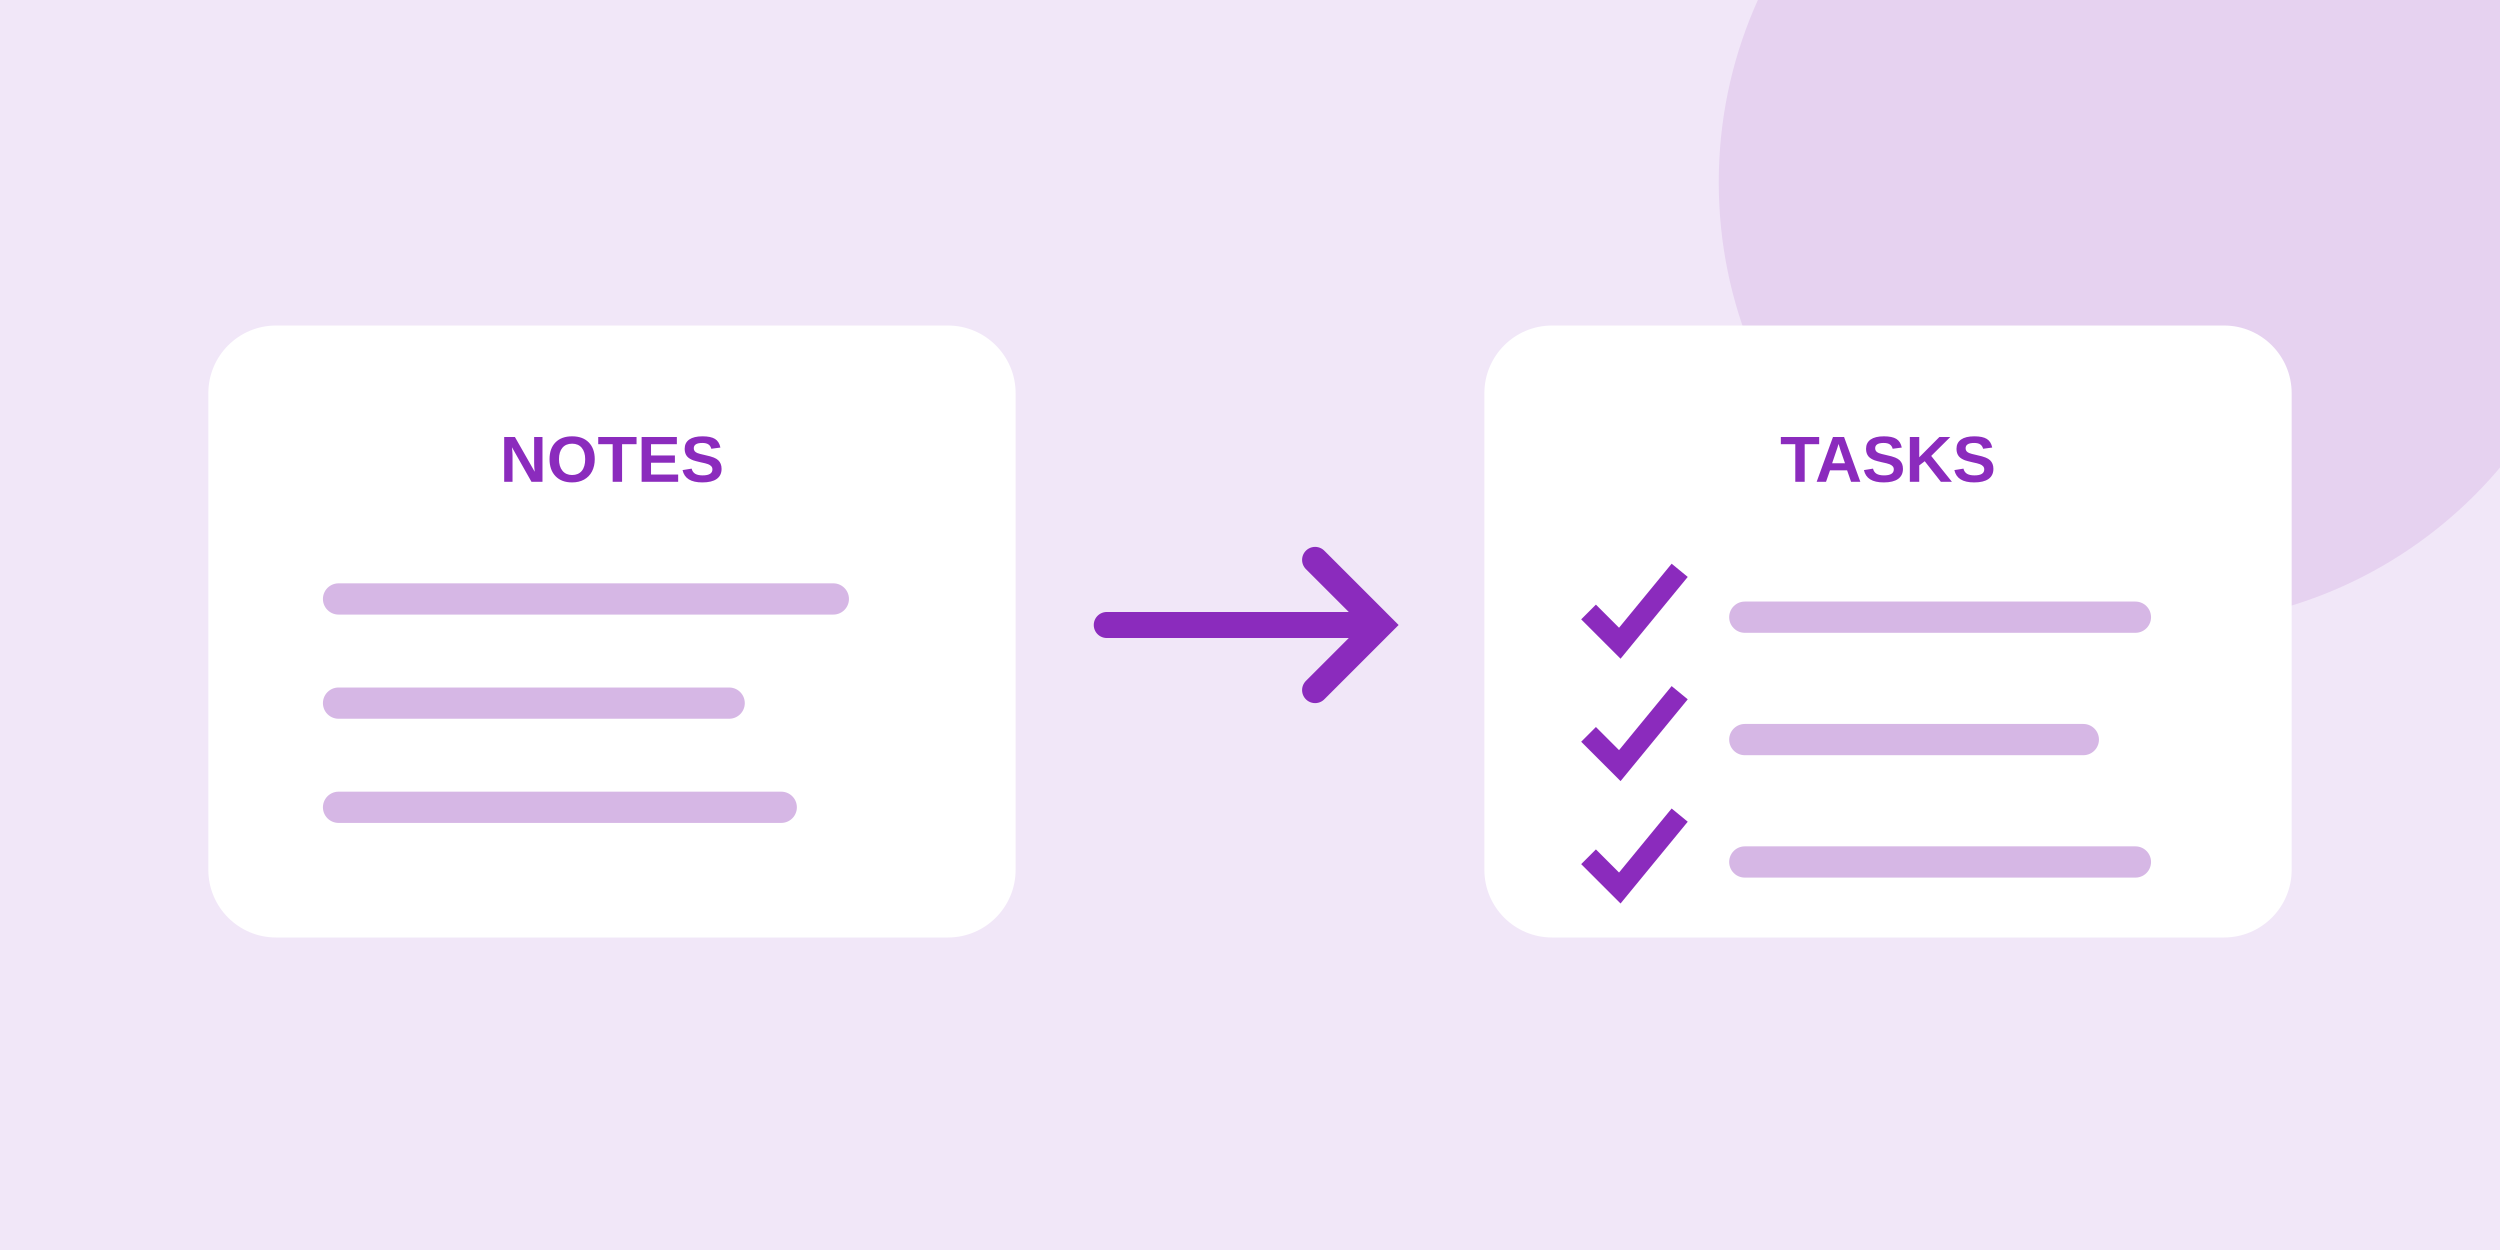
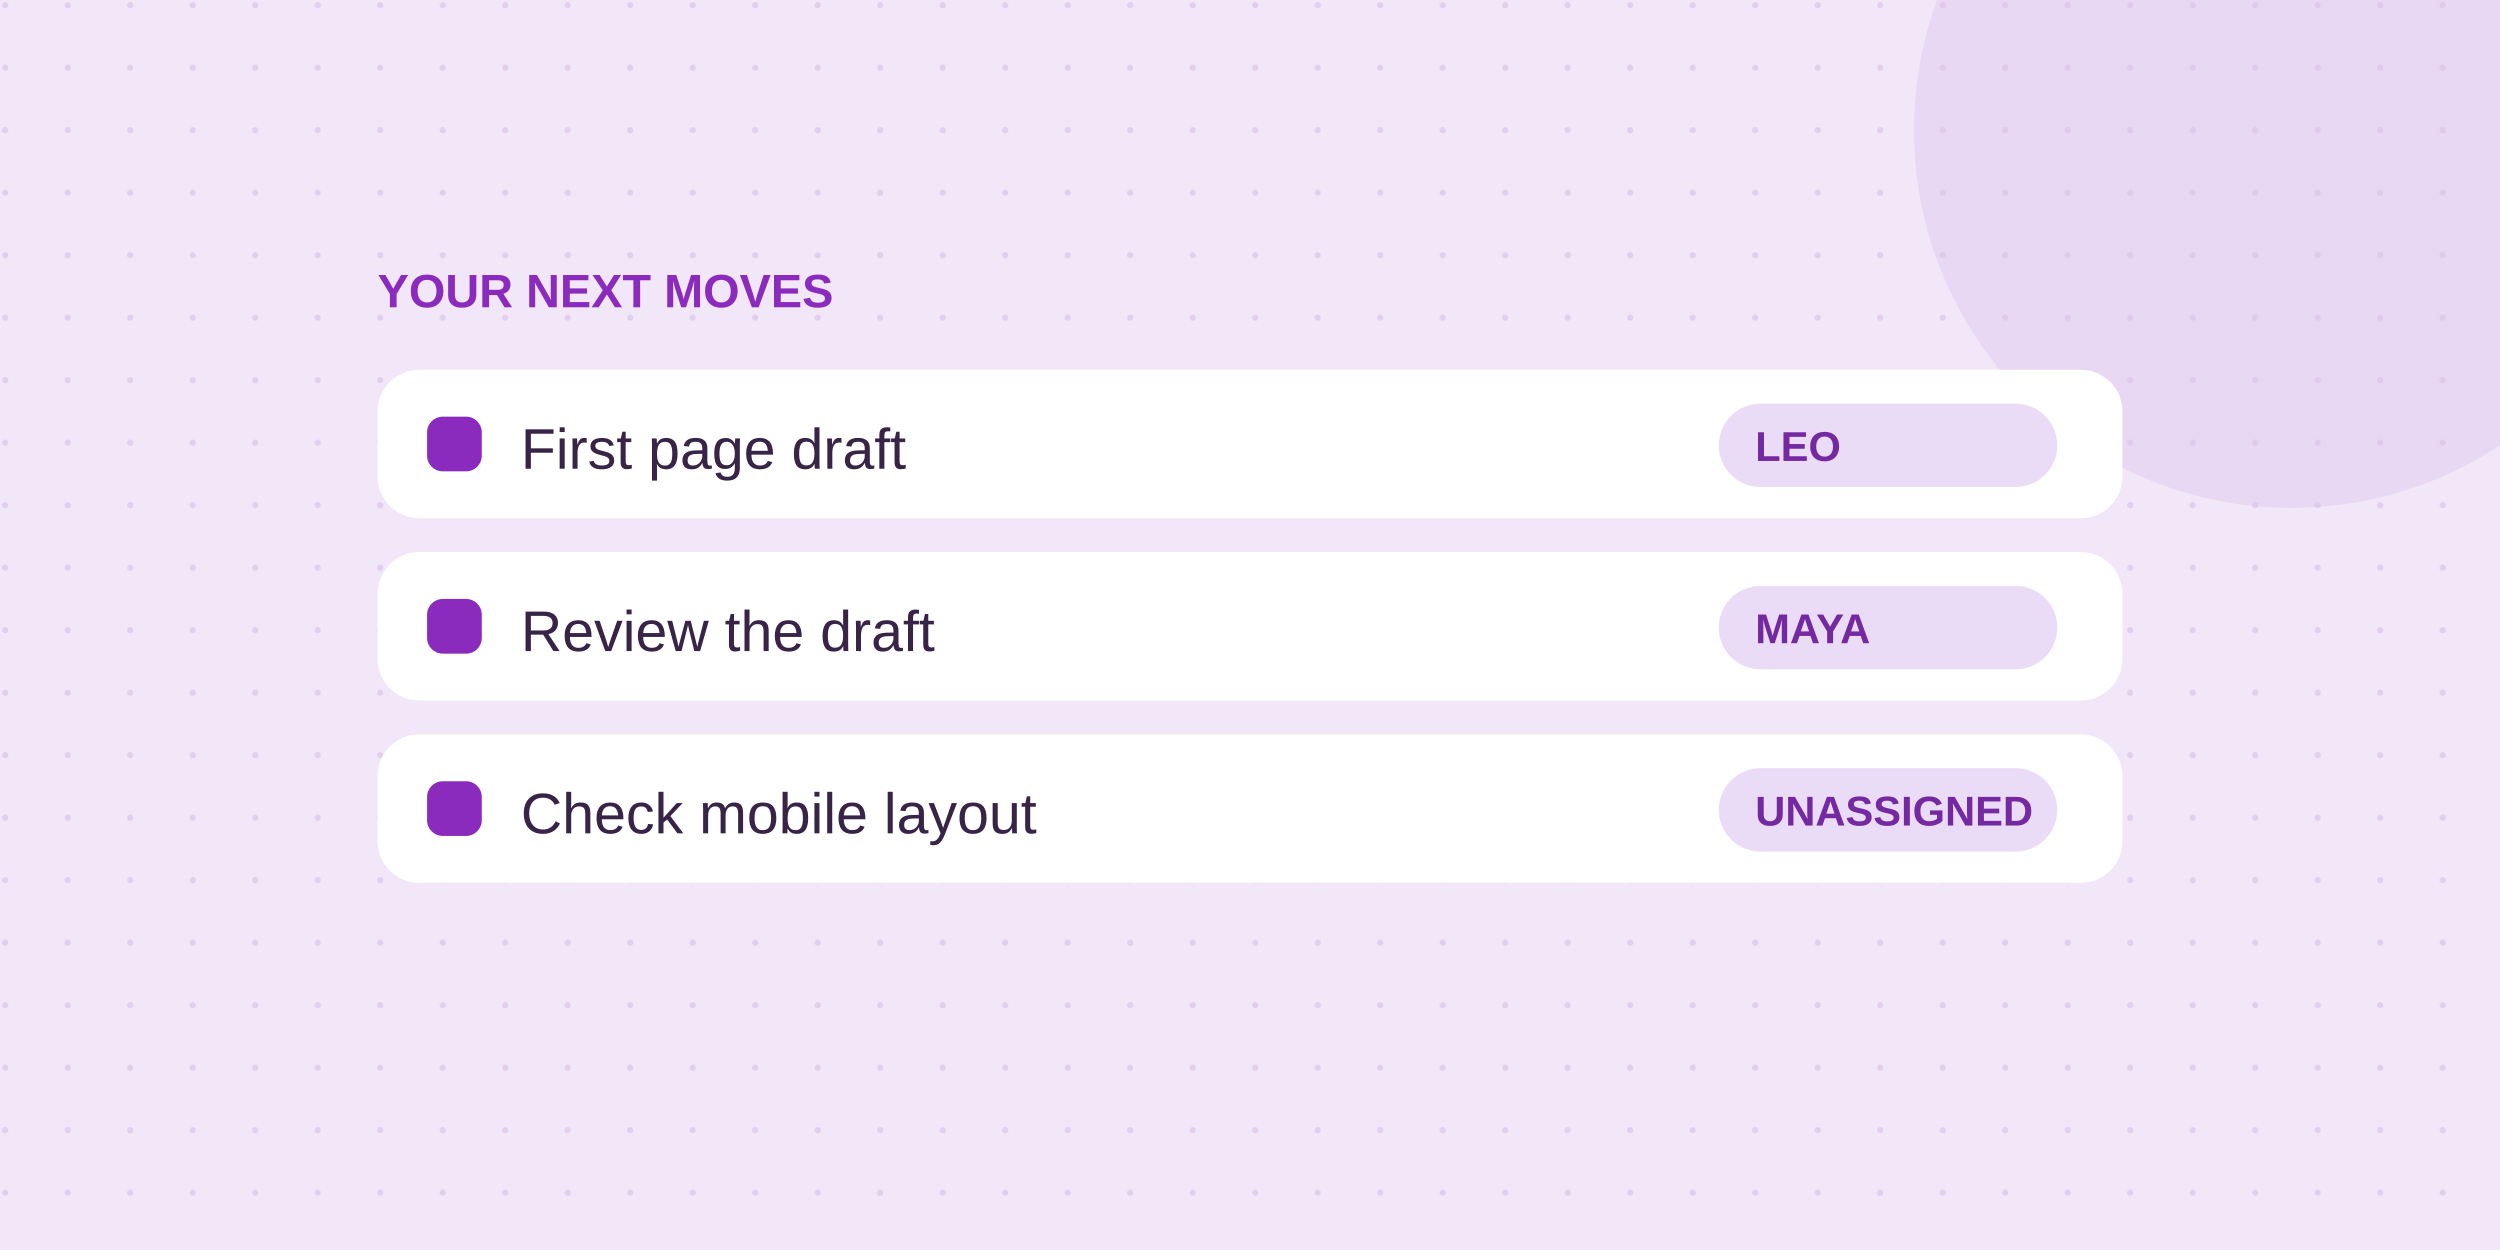
<svg xmlns="http://www.w3.org/2000/svg" viewBox="0 0 960 480">
+   <defs>
+     <pattern id="dots" width="24" height="24" patternUnits="userSpaceOnUse">
+       <circle cx="2" cy="2" r="1.2" fill="#b990cf" opacity=".28" />
+     </pattern>
+   </defs>
  <rect width="960" height="480" fill="#f1e7f8" />
-   <circle cx="830" cy="70" r="170" fill="#e6d2f0" />
-   <rect x="80" y="125" width="310" height="235" rx="26" fill="white" />
-   <rect x="570" y="125" width="310" height="235" rx="26" fill="white" />
-   <path d="M425 240h105m-25-25 25 25-25 25" fill="none" stroke="#8b2bbd" stroke-width="10" stroke-linecap="round" />
-   <g fill="#8b2bbd" font-family="Arial,sans-serif" font-size="25" font-weight="700" text-anchor="middle">
-     <text x="235" y="185">NOTES</text>
-     <text x="725" y="185">TASKS</text>
+   <rect width="960" height="480" fill="url(#dots)" />
+   <circle cx="880" cy="50" r="145" fill="#dcc0ec" opacity=".4" />
+   <g>
+     <text x="145" y="118" font-family="Arial,sans-serif" font-size="18" fill="#8b2bbd" font-weight="700">YOUR NEXT MOVES</text>
+     <rect x="145" y="142" width="670" height="57" rx="16" fill="#fff" />
+     <rect x="164" y="160" width="21" height="21" rx="6" fill="#8b2bbd" />
+     <text x="200" y="180" font-family="Arial,sans-serif" font-size="22" fill="#372447" font-weight="500">First page draft</text>
+     <rect x="660" y="155" width="130" height="32" rx="16" fill="#eadbf6" />
+     <text x="674" y="177" font-family="Arial,sans-serif" font-size="16" fill="#7529a1" font-weight="700">LEO</text>
+     <rect x="145" y="212" width="670" height="57" rx="16" fill="#fff" />
+     <rect x="164" y="230" width="21" height="21" rx="6" fill="#8b2bbd" />
+     <text x="200" y="250" font-family="Arial,sans-serif" font-size="22" fill="#372447" font-weight="500">Review the draft</text>
+     <rect x="660" y="225" width="130" height="32" rx="16" fill="#eadbf6" />
+     <text x="674" y="247" font-family="Arial,sans-serif" font-size="16" fill="#7529a1" font-weight="700">MAYA</text>
+     <rect x="145" y="282" width="670" height="57" rx="16" fill="#fff" />
+     <rect x="164" y="300" width="21" height="21" rx="6" fill="#8b2bbd" />
+     <text x="200" y="320" font-family="Arial,sans-serif" font-size="22" fill="#372447" font-weight="500">Check mobile layout</text>
+     <rect x="660" y="295" width="130" height="32" rx="16" fill="#eadbf6" />
+     <text x="674" y="317" font-family="Arial,sans-serif" font-size="16" fill="#7529a1" font-weight="700">UNASSIGNED</text>
  </g>
-   <path d="M130 230h190m-190 40h150m-150 40h170" stroke="#d6b7e5" stroke-width="12" stroke-linecap="round" />
-   <path d="m610 235 12 12 23-28m-35 63 12 12 23-28m-35 63 12 12 23-28" fill="none" stroke="#8b2bbd" stroke-width="8" />
-   <path d="M670 237h150m-150 47h130m-130 47h150" stroke="#d6b7e5" stroke-width="12" stroke-linecap="round" />
</svg>
